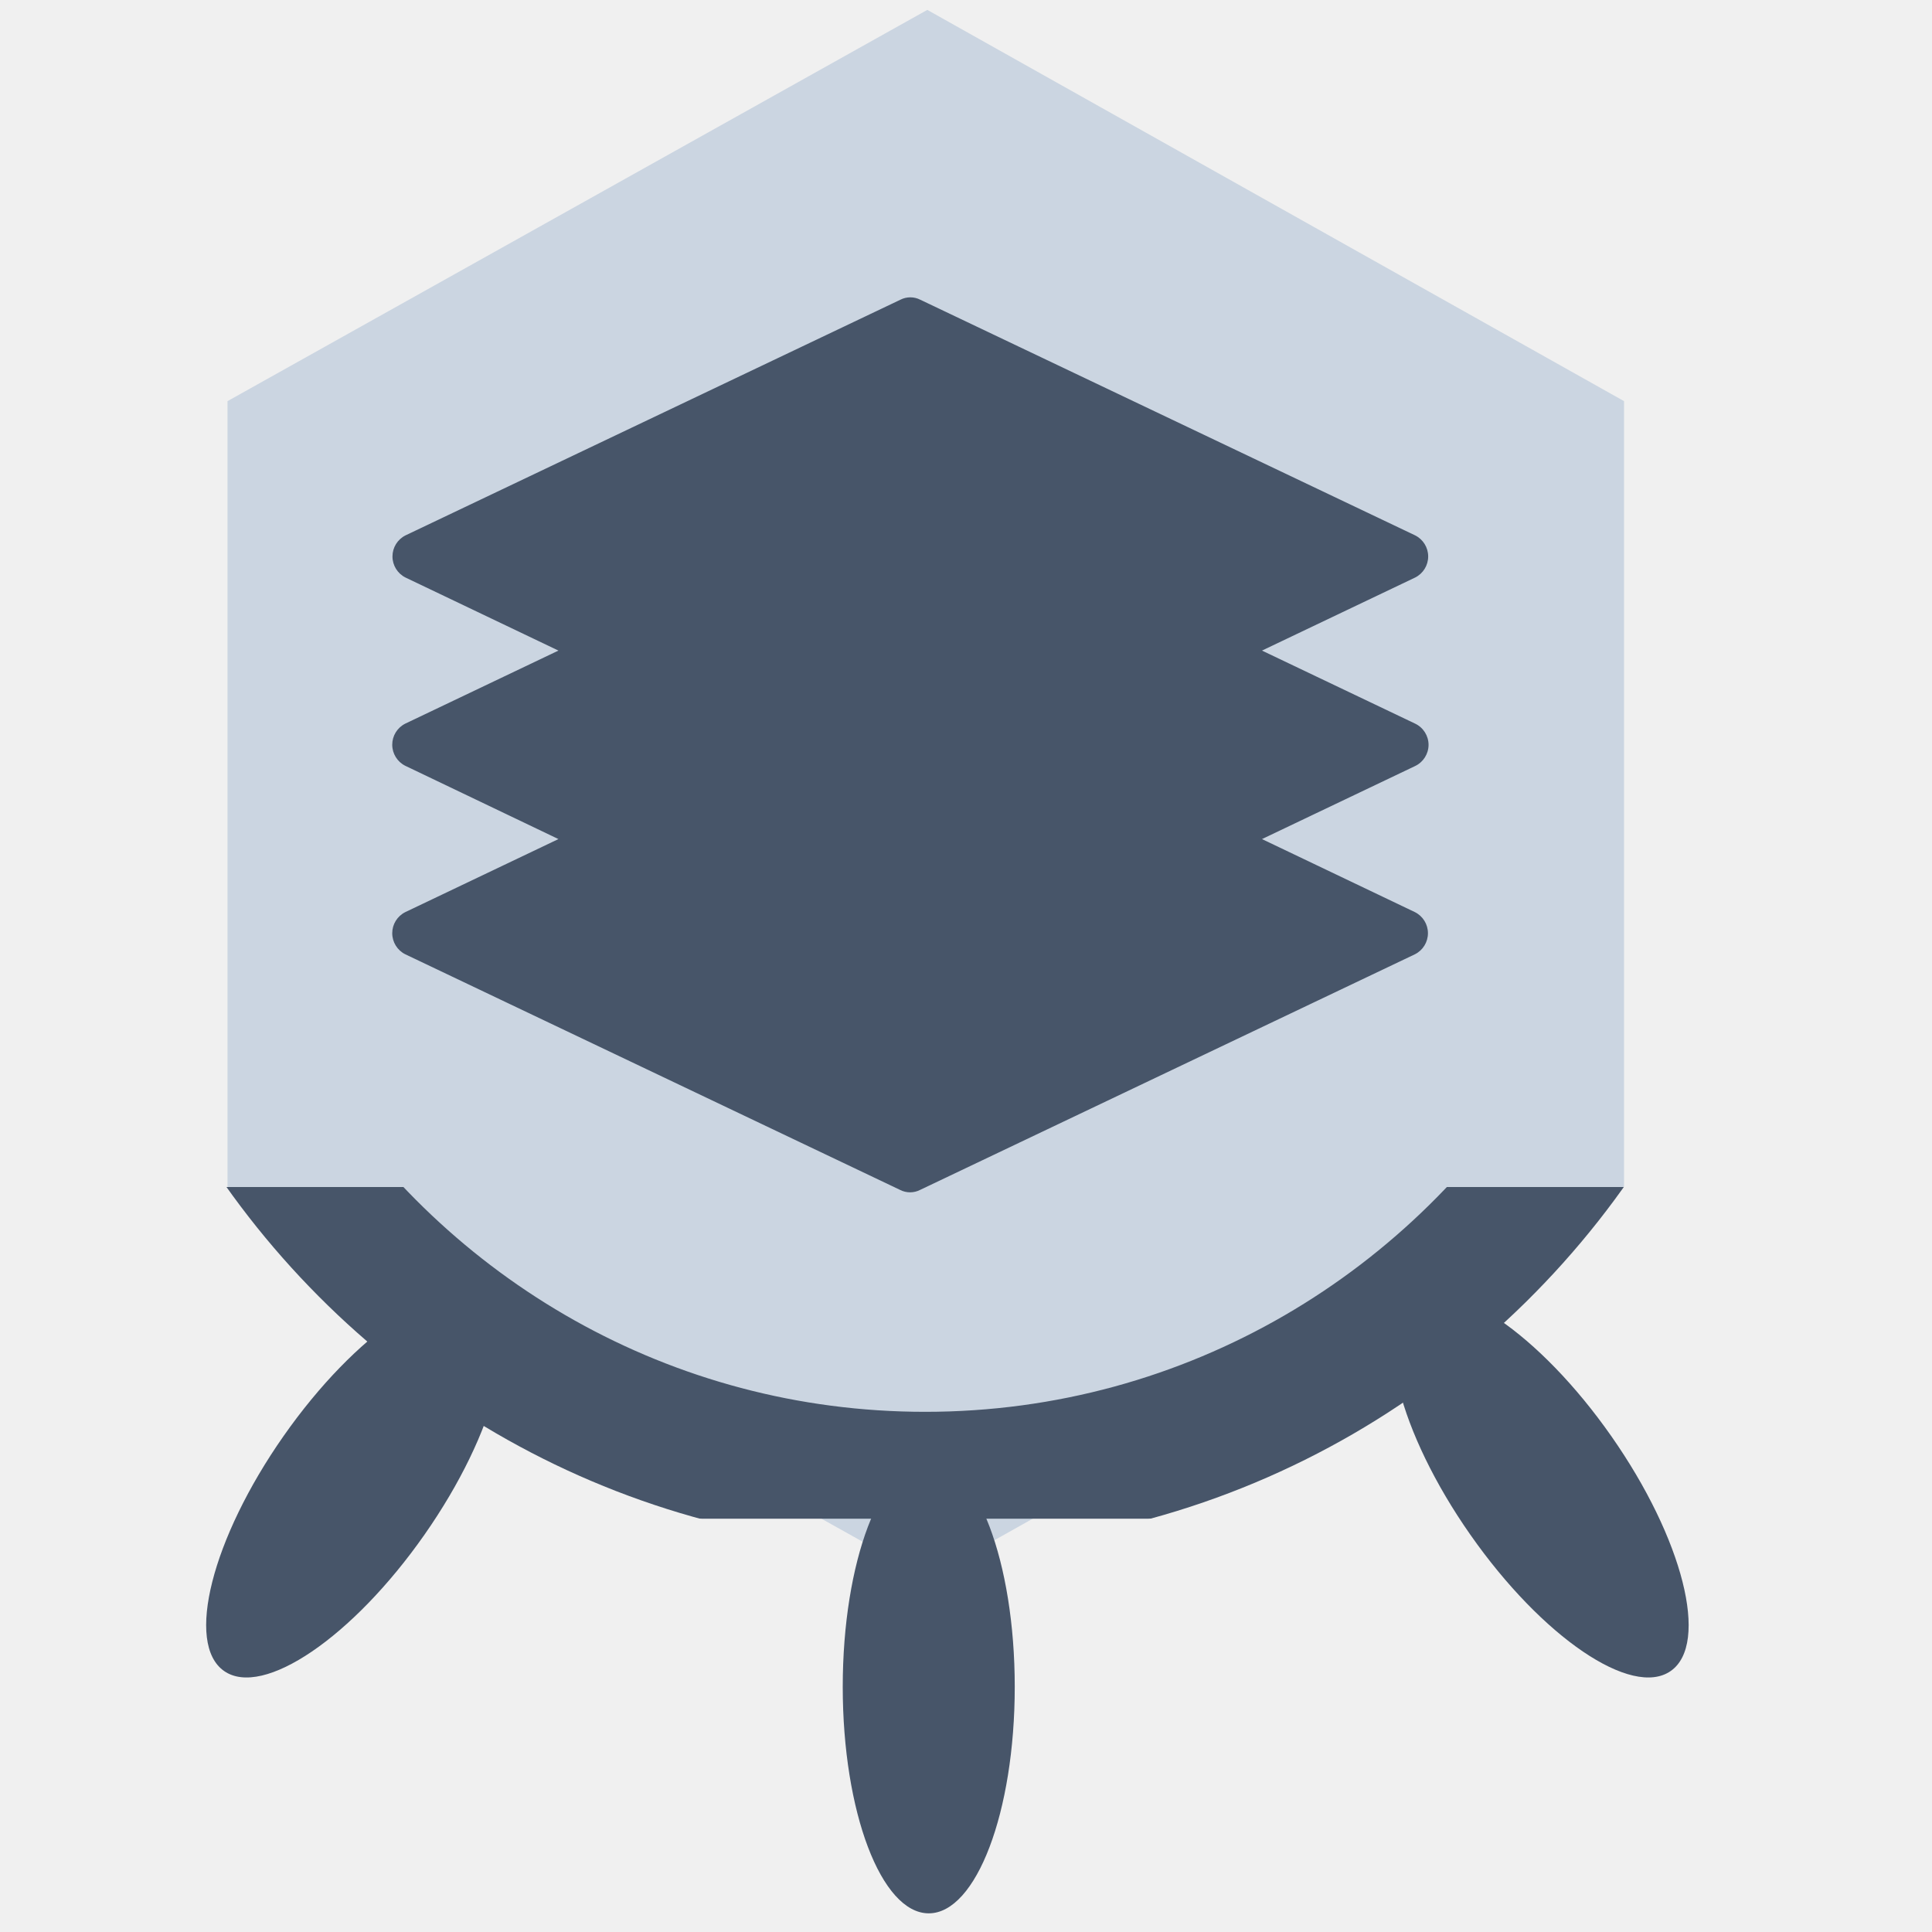
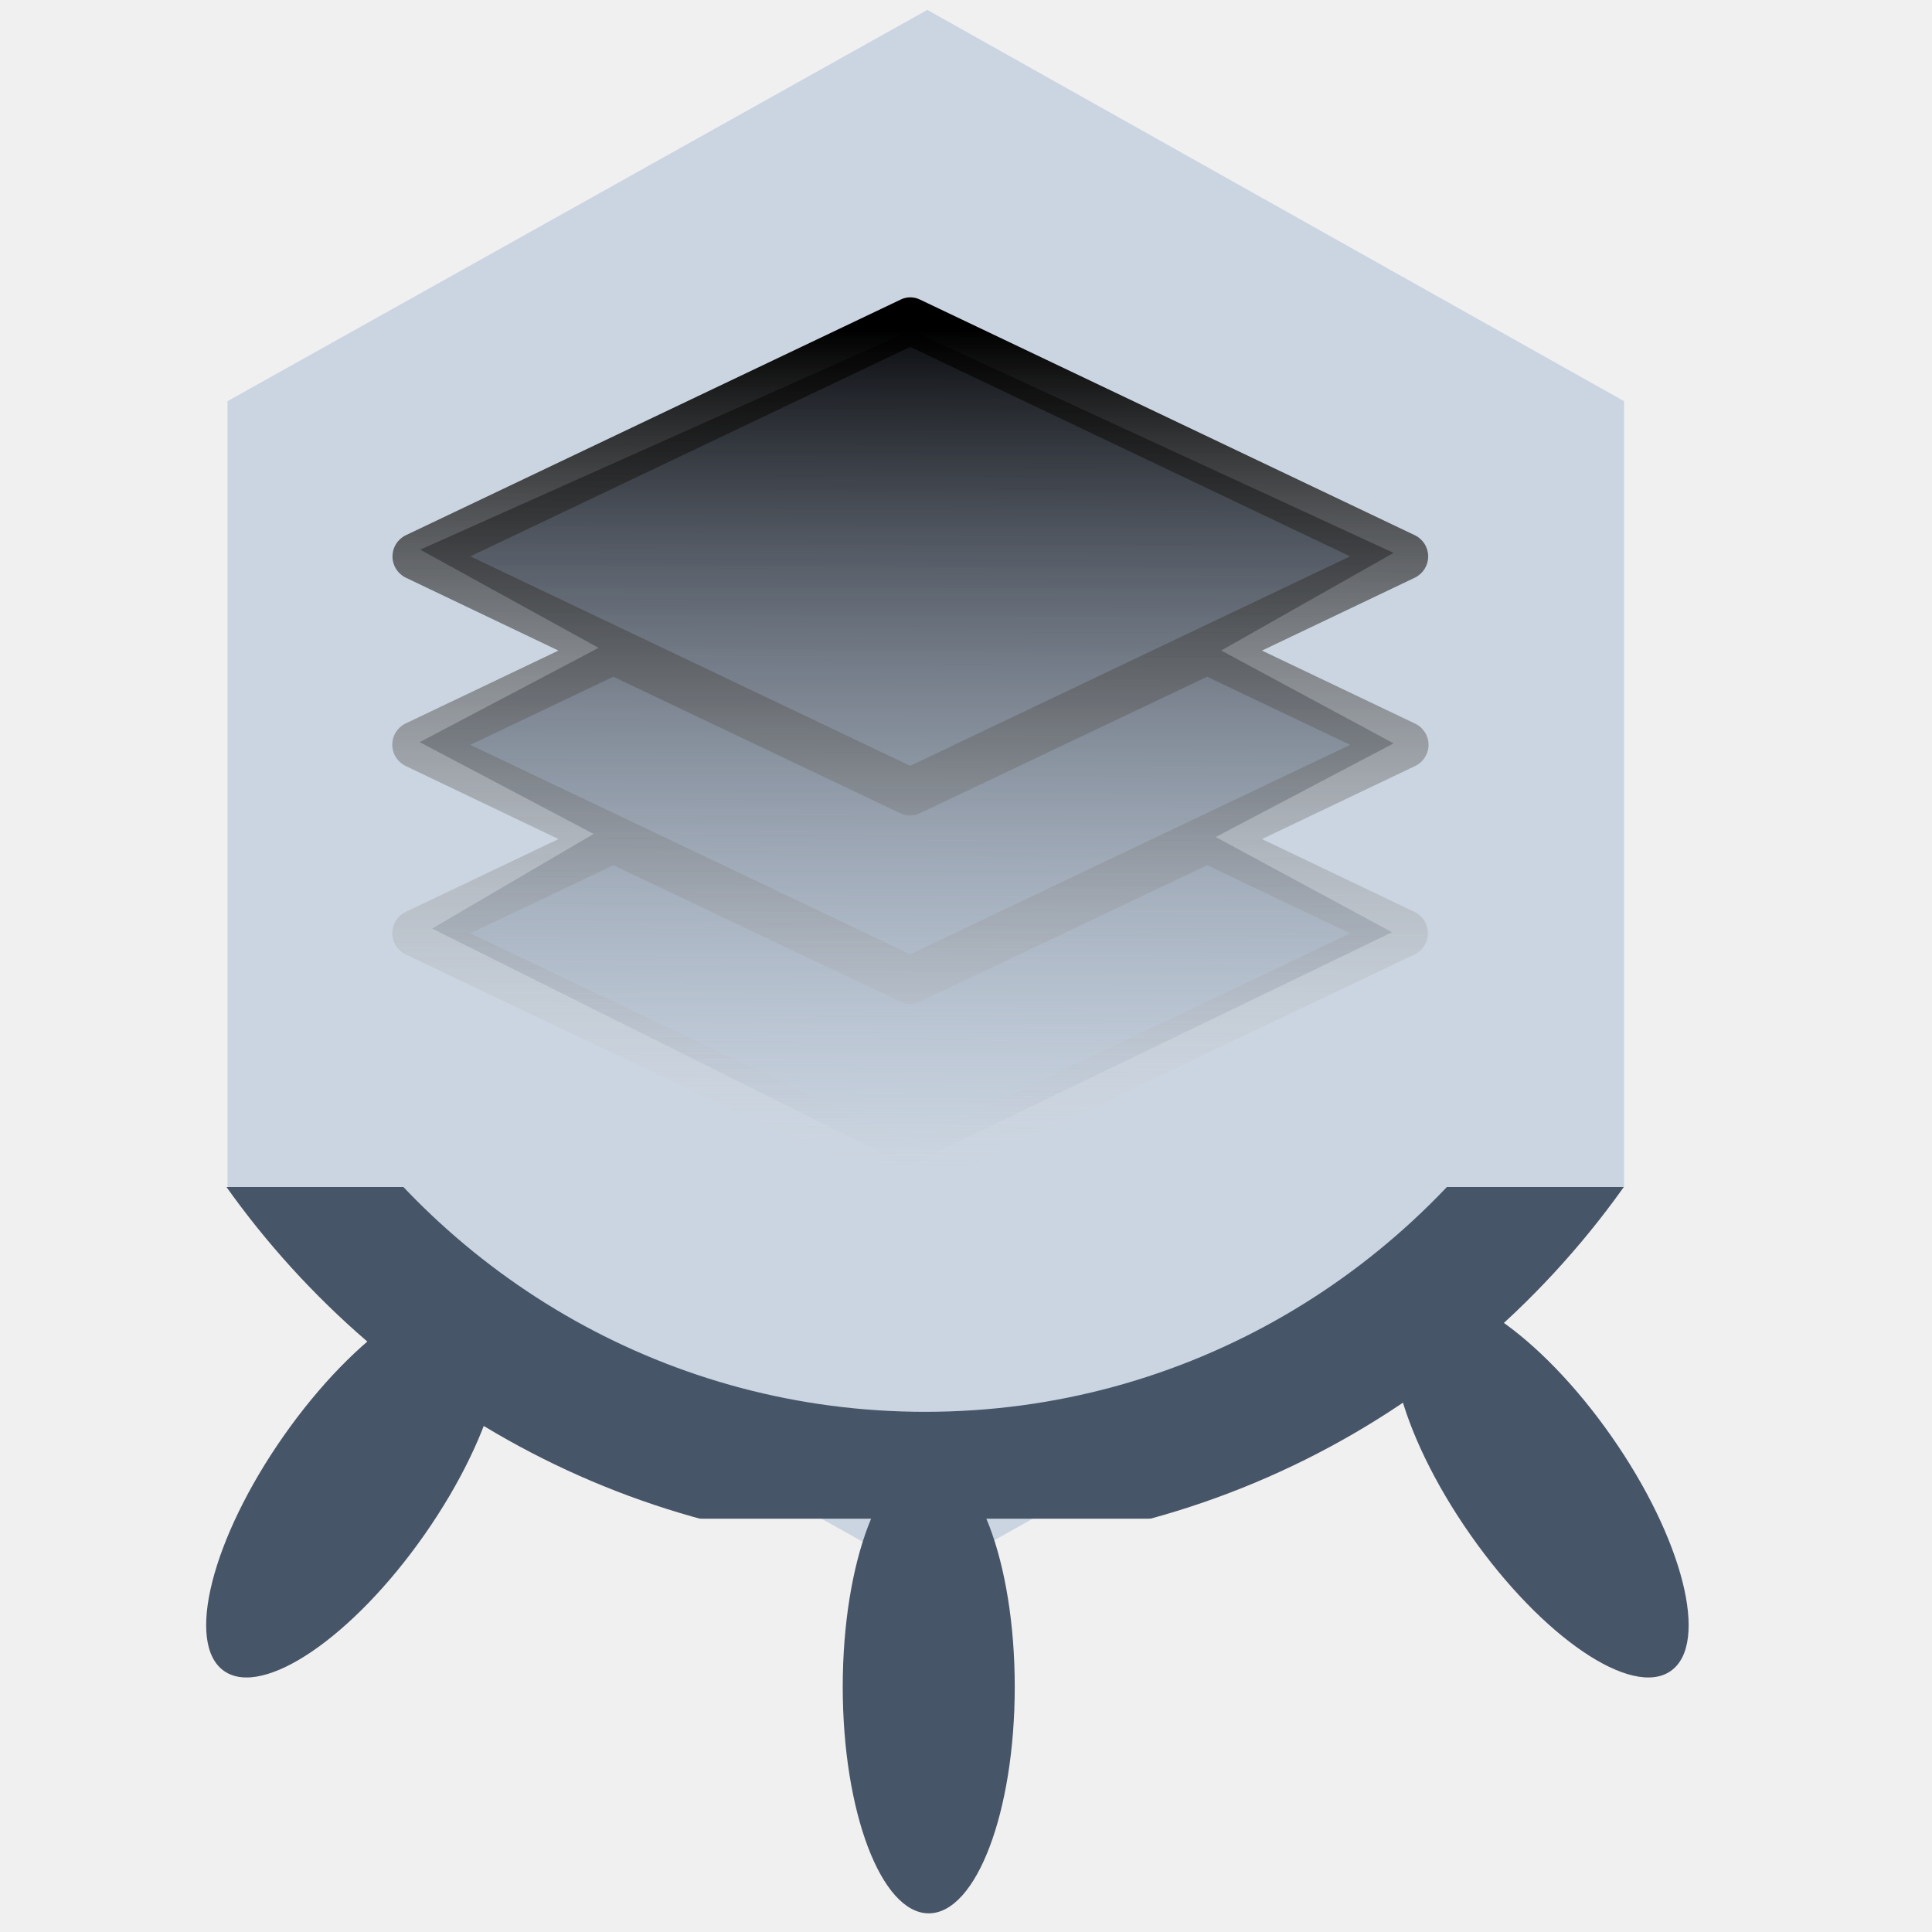
- <svg xmlns="http://www.w3.org/2000/svg" width="40" height="40" version="1.1" viewBox="0 0 40 40">
-   <defs>
+ <svg xmlns="http://www.w3.org/2000/svg" xmlns:xlink="http://www.w3.org/1999/xlink" width="40" height="40" version="1.1" viewBox="0 0 40 40" id="svg49">
+   <defs id="defs7">
+     <linearGradient id="linearGradient1232">
+       <stop style="stop-color:#0c0d10;stop-opacity:1" offset="0" id="stop1228" />
+       <stop style="stop-color:#7d8ea7;stop-opacity:0" offset="1" id="stop1230" />
+     </linearGradient>
+     <linearGradient id="linearGradient994">
+       <stop style="stop-color:#000000;stop-opacity:1;" offset="0" id="stop990" />
+       <stop style="stop-color:#d4d4d4;stop-opacity:0" offset="1" id="stop992" />
+     </linearGradient>
    <mask id="c" fill="#ffffff">
-       <path d="m0 0h313.3v159.86h-313.3z" fill="#fff" fill-rule="evenodd" />
+       <path d="m0 0h313.3v159.86h-313.3z" fill="#fff" fill-rule="evenodd" id="path4" />
    </mask>
+     <linearGradient xlink:href="#linearGradient994" id="linearGradient1226" gradientUnits="userSpaceOnUse" x1="22.032" y1="1.408" x2="21.905" y2="36.878" />
+     <linearGradient xlink:href="#linearGradient1232" id="linearGradient1234" x1="16.275" y1="5.151" x2="16.207" y2="24.063" gradientUnits="userSpaceOnUse" />
  </defs>
  <mask id="a" fill="#ffffff">
-     <path d="m0 0h313.3v159.86h-313.3z" fill="#fff" fill-rule="evenodd" />
+     <path d="m0 0h313.3v159.86h-313.3z" fill="#fff" fill-rule="evenodd" id="path9" />
  </mask>
  <mask id="b" fill="#ffffff">
-     <path d="m0 0h313.3v159.86h-313.3z" fill="#fff" fill-rule="evenodd" />
+     <path d="m0 0h313.3v159.86h-313.3z" fill="#fff" fill-rule="evenodd" id="path12" />
  </mask>
-   <g transform="matrix(.18989 0 0 .18989 50.031 3.5917)">
-     <g transform="matrix(4.6315 0 0 4.6315 -663 -184.77)">
-       <g transform="translate(96.564,87.836)" fill="#cbd5e1" stroke-width="3.24">
-         <polygon class="st0" transform="matrix(.72255 0 0 .7031 -28.717 -125.97)" points="55.7 158 32.9 144.9 32.9 118.6 55.7 105.5 78.4 118.6 78.4 144.9" fill="#cbd5e1" />
+   <g transform="matrix(.18989 0 0 .18989 50.031 3.5917)" id="g35">
+     <g transform="matrix(4.6315 0 0 4.6315 -663 -184.77)" id="g33">
+       <g transform="translate(96.564,87.836)" fill="#cbd5e1" stroke-width="3.24" id="g17">
+         <polygon class="st0" transform="matrix(.72255 0 0 .7031 -28.717 -125.97)" points="55.7 158 32.9 144.9 32.9 118.6 55.7 105.5 78.4 118.6 78.4 144.9" fill="#cbd5e1" id="polygon15" />
      </g>
-       <g transform="matrix(.15831 0 0 .15831 83.649 18.463)" fill="#005e20" fill-rule="evenodd">
-         <g transform="matrix(1.0777,0,0,-1.0777,-10.799,451.79)">
-           <g transform="matrix(.94489 0 0 .94489 8.6963 2.7018)" fill="#475569" mask="url(#c)">
-             <path transform="rotate(35,137.93,151.55)" d="m203.46 95.688c6.936 0 12.559-14.809 12.559-33.077s-5.623-33.077-12.559-33.077-12.559 14.809-12.559 33.077 5.623 33.077 12.559 33.077z" />
-             <path transform="matrix(-.81915 .57358 .57358 .81915 58.085 47.705)" d="m30.142 95.688c6.936 0 12.559-14.809 12.559-33.077s-5.623-33.077-12.559-33.077c-6.936 0-12.559 14.809-12.559 33.077s5.623 33.077 12.559 33.077z" />
-             <path d="m153.24 119.95c-6.936 0-12.559-14.809-12.559-33.077s5.623-33.077 12.559-33.077c6.936 0 12.559 14.809 12.559 33.077s-5.623 33.077-12.559 33.077z" />
+       <g transform="matrix(.15831 0 0 .15831 83.649 18.463)" fill="#005e20" fill-rule="evenodd" id="g31">
+         <g transform="matrix(1.0777,0,0,-1.0777,-10.799,451.79)" id="g29">
+           <g transform="matrix(.94489 0 0 .94489 8.6963 2.7018)" fill="#475569" mask="url(#c)" id="g25">
+             <path transform="rotate(35,137.93,151.55)" d="m203.46 95.688c6.936 0 12.559-14.809 12.559-33.077s-5.623-33.077-12.559-33.077-12.559 14.809-12.559 33.077 5.623 33.077 12.559 33.077z" id="path19" />
+             <path transform="matrix(-.81915 .57358 .57358 .81915 58.085 47.705)" d="m30.142 95.688c6.936 0 12.559-14.809 12.559-33.077s-5.623-33.077-12.559-33.077c-6.936 0-12.559 14.809-12.559 33.077s5.623 33.077 12.559 33.077z" id="path21" />
+             <path d="m153.24 119.95c-6.936 0-12.559-14.809-12.559-33.077s5.623-33.077 12.559-33.077c6.936 0 12.559 14.809 12.559 33.077s-5.623 33.077-12.559 33.077z" id="path23" />
          </g>
-           <path transform="matrix(.94489 0 0 .94489 8.6963 2.7018)" d="m251.47 173.1c-20.23-33.61-56.89-56.068-98.756-56.068-40.721 0-76.516 21.246-97.059 53.335" fill="none" mask="url(#c)" stroke="#475569" stroke-width="19.999" />
+           <path transform="matrix(.94489 0 0 .94489 8.6963 2.7018)" d="m251.47 173.1c-20.23-33.61-56.89-56.068-98.756-56.068-40.721 0-76.516 21.246-97.059 53.335" fill="none" mask="url(#c)" stroke="#475569" stroke-width="19.999" id="path27" />
        </g>
      </g>
    </g>
  </g>
-   <g transform="matrix(.91493 0 0 .91493 3.9702 2.1263)" fill="#475569">
-     <path d="m16.275 5.151-11.105 4.963 4.036 2.222-4.048 2.134 3.936 2.077-3.654 2.142 10.767 5.373 10.954-5.29-3.99-2.155 4.025-2.119-3.901-2.102 3.901-2.209z" />
-     <g transform="matrix(.53317 0 0 .53317 4.528 4.4005)" data-name="Layer 2">
-       <g fill="#475569">
-         <g fill="#475569" data-name="Stack 1@2x.png">
-           <path class="cls-1" d="m44 19a1 1 0 0 0-0.57-0.9l-6.5-3.1 6.5-3.1a1 1 0 0 0 0-1.79l-21-10a0.93 0.93 0 0 0-0.85 0l-21 10a1 1 0 0 0 0 1.79l6.49 3.1-6.5 3.1a1 1 0 0 0 0 1.79l6.5 3.11-6.5 3.1a1 1 0 0 0 0 1.79l21 10a0.93 0.93 0 0 0 0.85 0l21-10a1 1 0 0 0 0-1.79l-6.49-3.1 6.5-3.1a1 1 0 0 0 0.57-0.9zm-40.67-8 18.67-8.89 18.67 8.89-18.67 8.89zm37.34 16-18.67 8.89-18.67-8.89 6.07-2.89 12.17 5.79a0.93 0.93 0 0 0 0.85 0l12.18-5.79zm-18.67 0.89-18.67-8.89 6.07-2.89 12.17 5.79a0.93 0.93 0 0 0 0.85 0l12.18-5.79 6.07 2.89z" fill="#475569" />
+   <g transform="matrix(.91493 0 0 .91493 3.9702 2.1263)" fill="#475569" id="g47">
+     <path d="m16.275 5.151-11.105 4.963 4.036 2.222-4.048 2.134 3.936 2.077-3.654 2.142 10.767 5.373 10.954-5.29-3.99-2.155 4.025-2.119-3.901-2.102 3.901-2.209z" id="path37" style="fill-opacity:1;fill:url(#linearGradient1234)" />
+     <g transform="matrix(.53317 0 0 .53317 4.528 4.4005)" data-name="Layer 2" id="g45">
+       <g fill="#475569" id="g43">
+         <g fill="#475569" data-name="Stack 1@2x.png" id="g41">
+           <path class="cls-1" d="m44 19a1 1 0 0 0-0.57-0.9l-6.5-3.1 6.5-3.1a1 1 0 0 0 0-1.79l-21-10a0.93 0.93 0 0 0-0.85 0l-21 10a1 1 0 0 0 0 1.79l6.49 3.1-6.5 3.1a1 1 0 0 0 0 1.79l6.5 3.11-6.5 3.1a1 1 0 0 0 0 1.79l21 10a0.93 0.93 0 0 0 0.85 0l21-10a1 1 0 0 0 0-1.79l-6.49-3.1 6.5-3.1a1 1 0 0 0 0.57-0.9zm-40.67-8 18.67-8.89 18.67 8.89-18.67 8.89zm37.34 16-18.67 8.89-18.67-8.89 6.07-2.89 12.17 5.79a0.93 0.93 0 0 0 0.85 0l12.18-5.79zm-18.67 0.89-18.67-8.89 6.07-2.89 12.17 5.79a0.93 0.93 0 0 0 0.85 0l12.18-5.79 6.07 2.89z" fill="#475569" id="path39" style="fill-opacity:1;fill:url(#linearGradient1226)" />
        </g>
      </g>
    </g>
  </g>
</svg>
